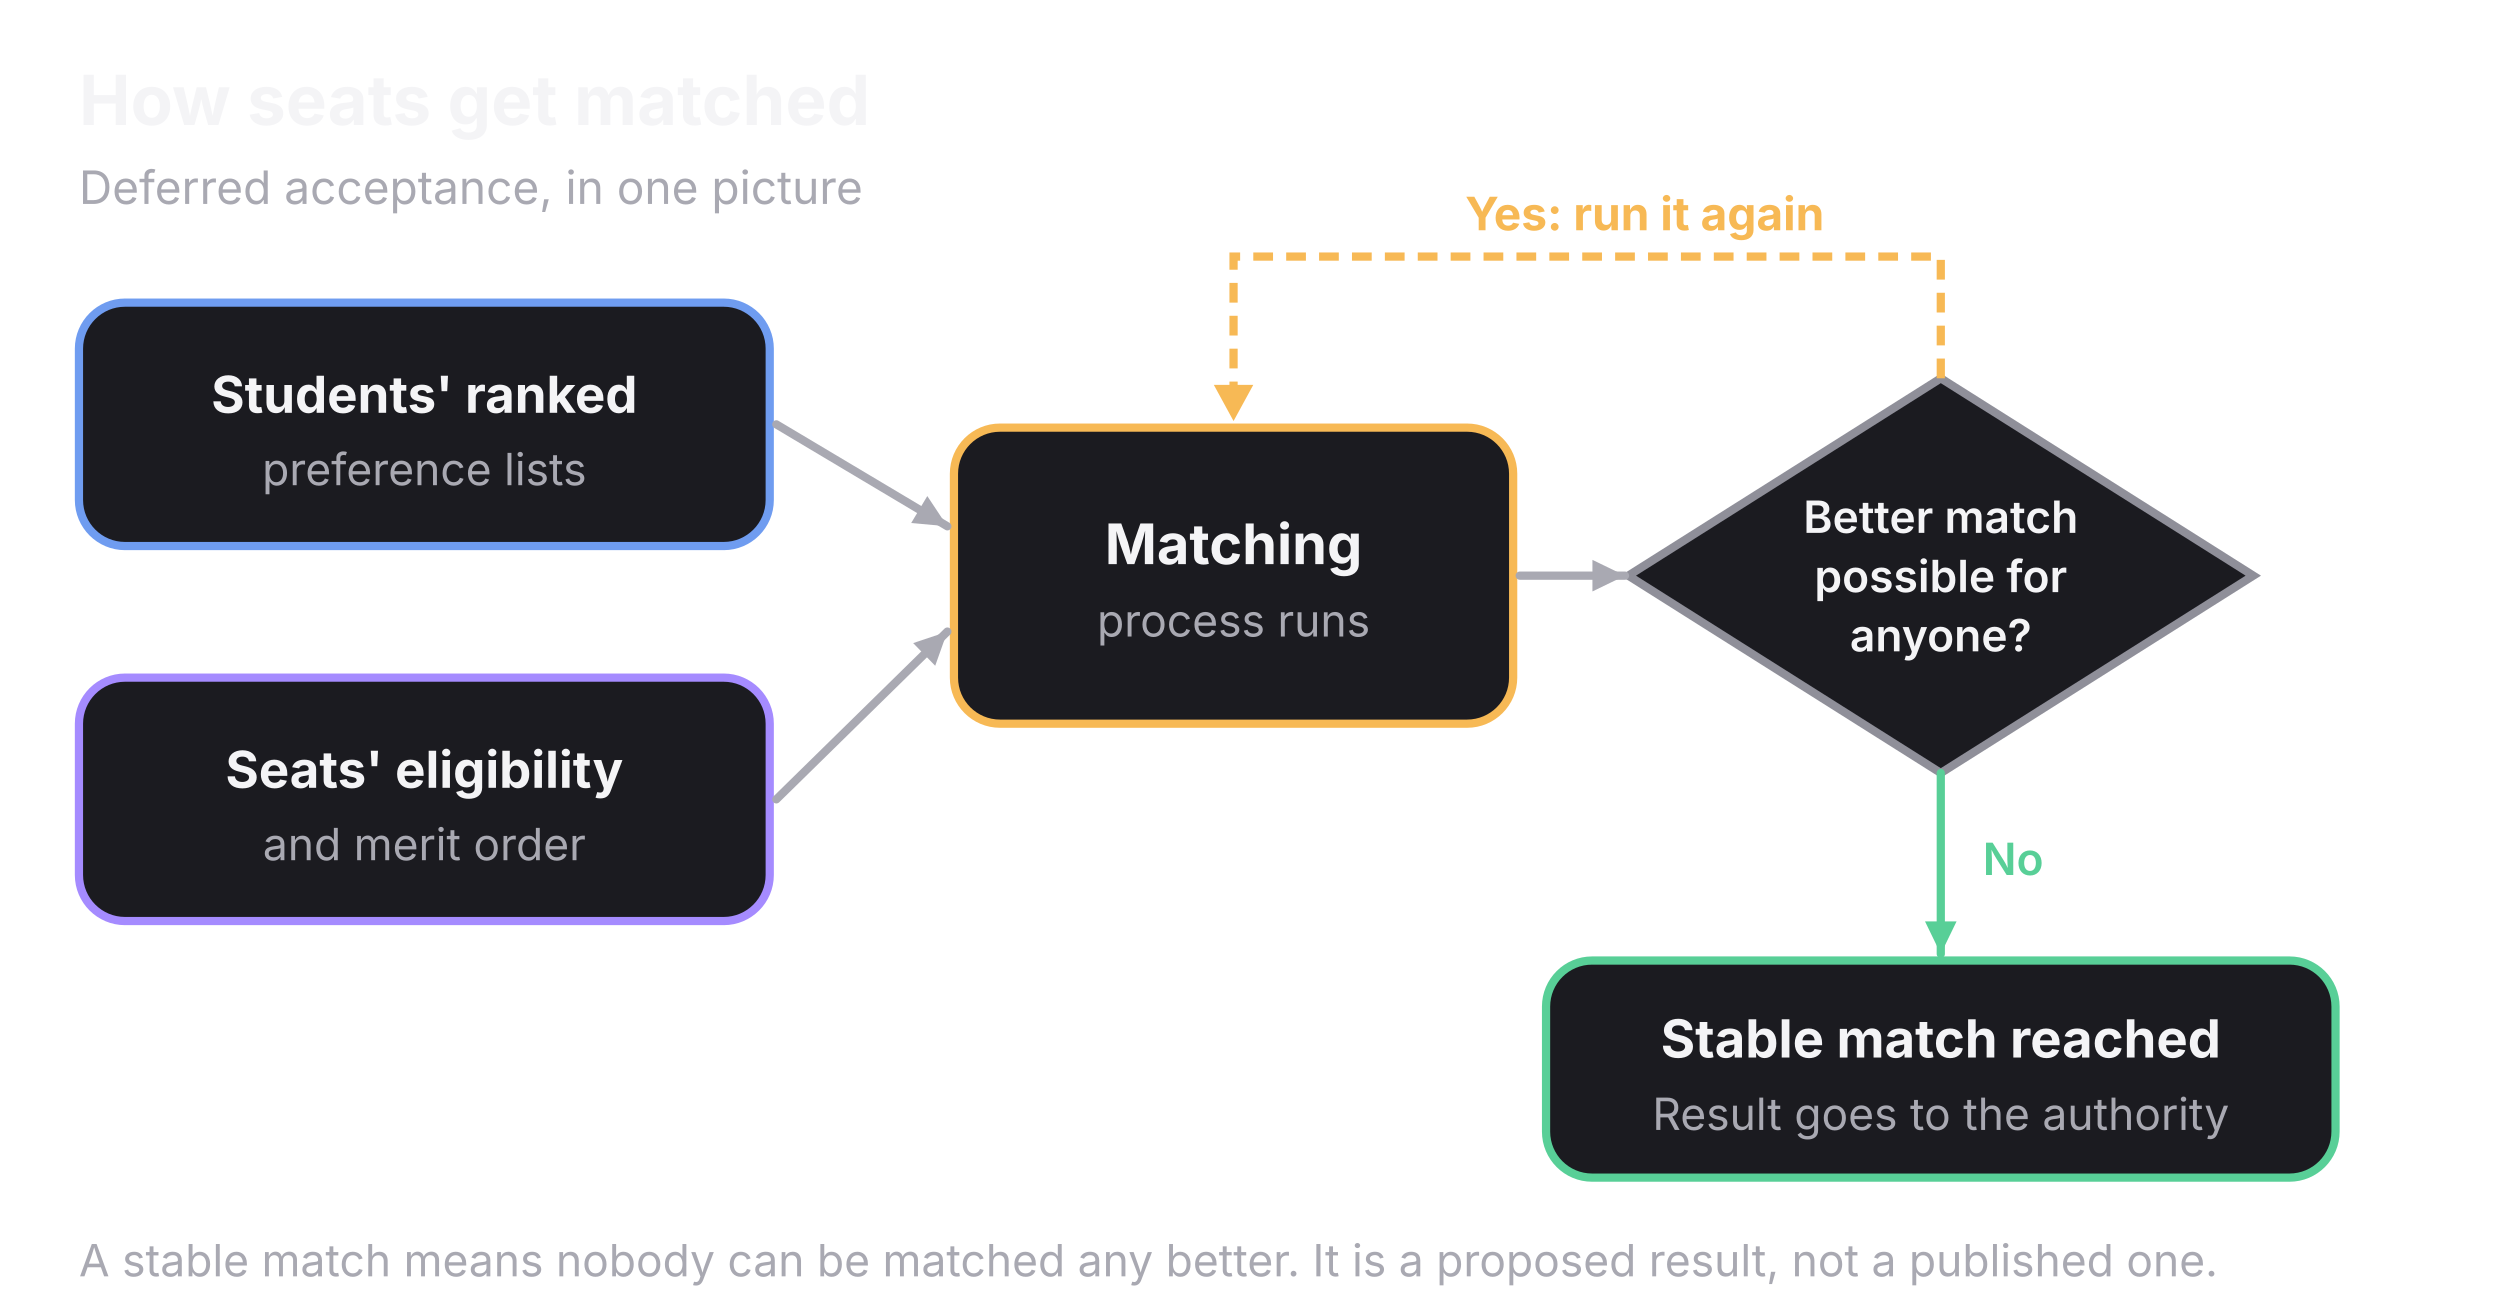
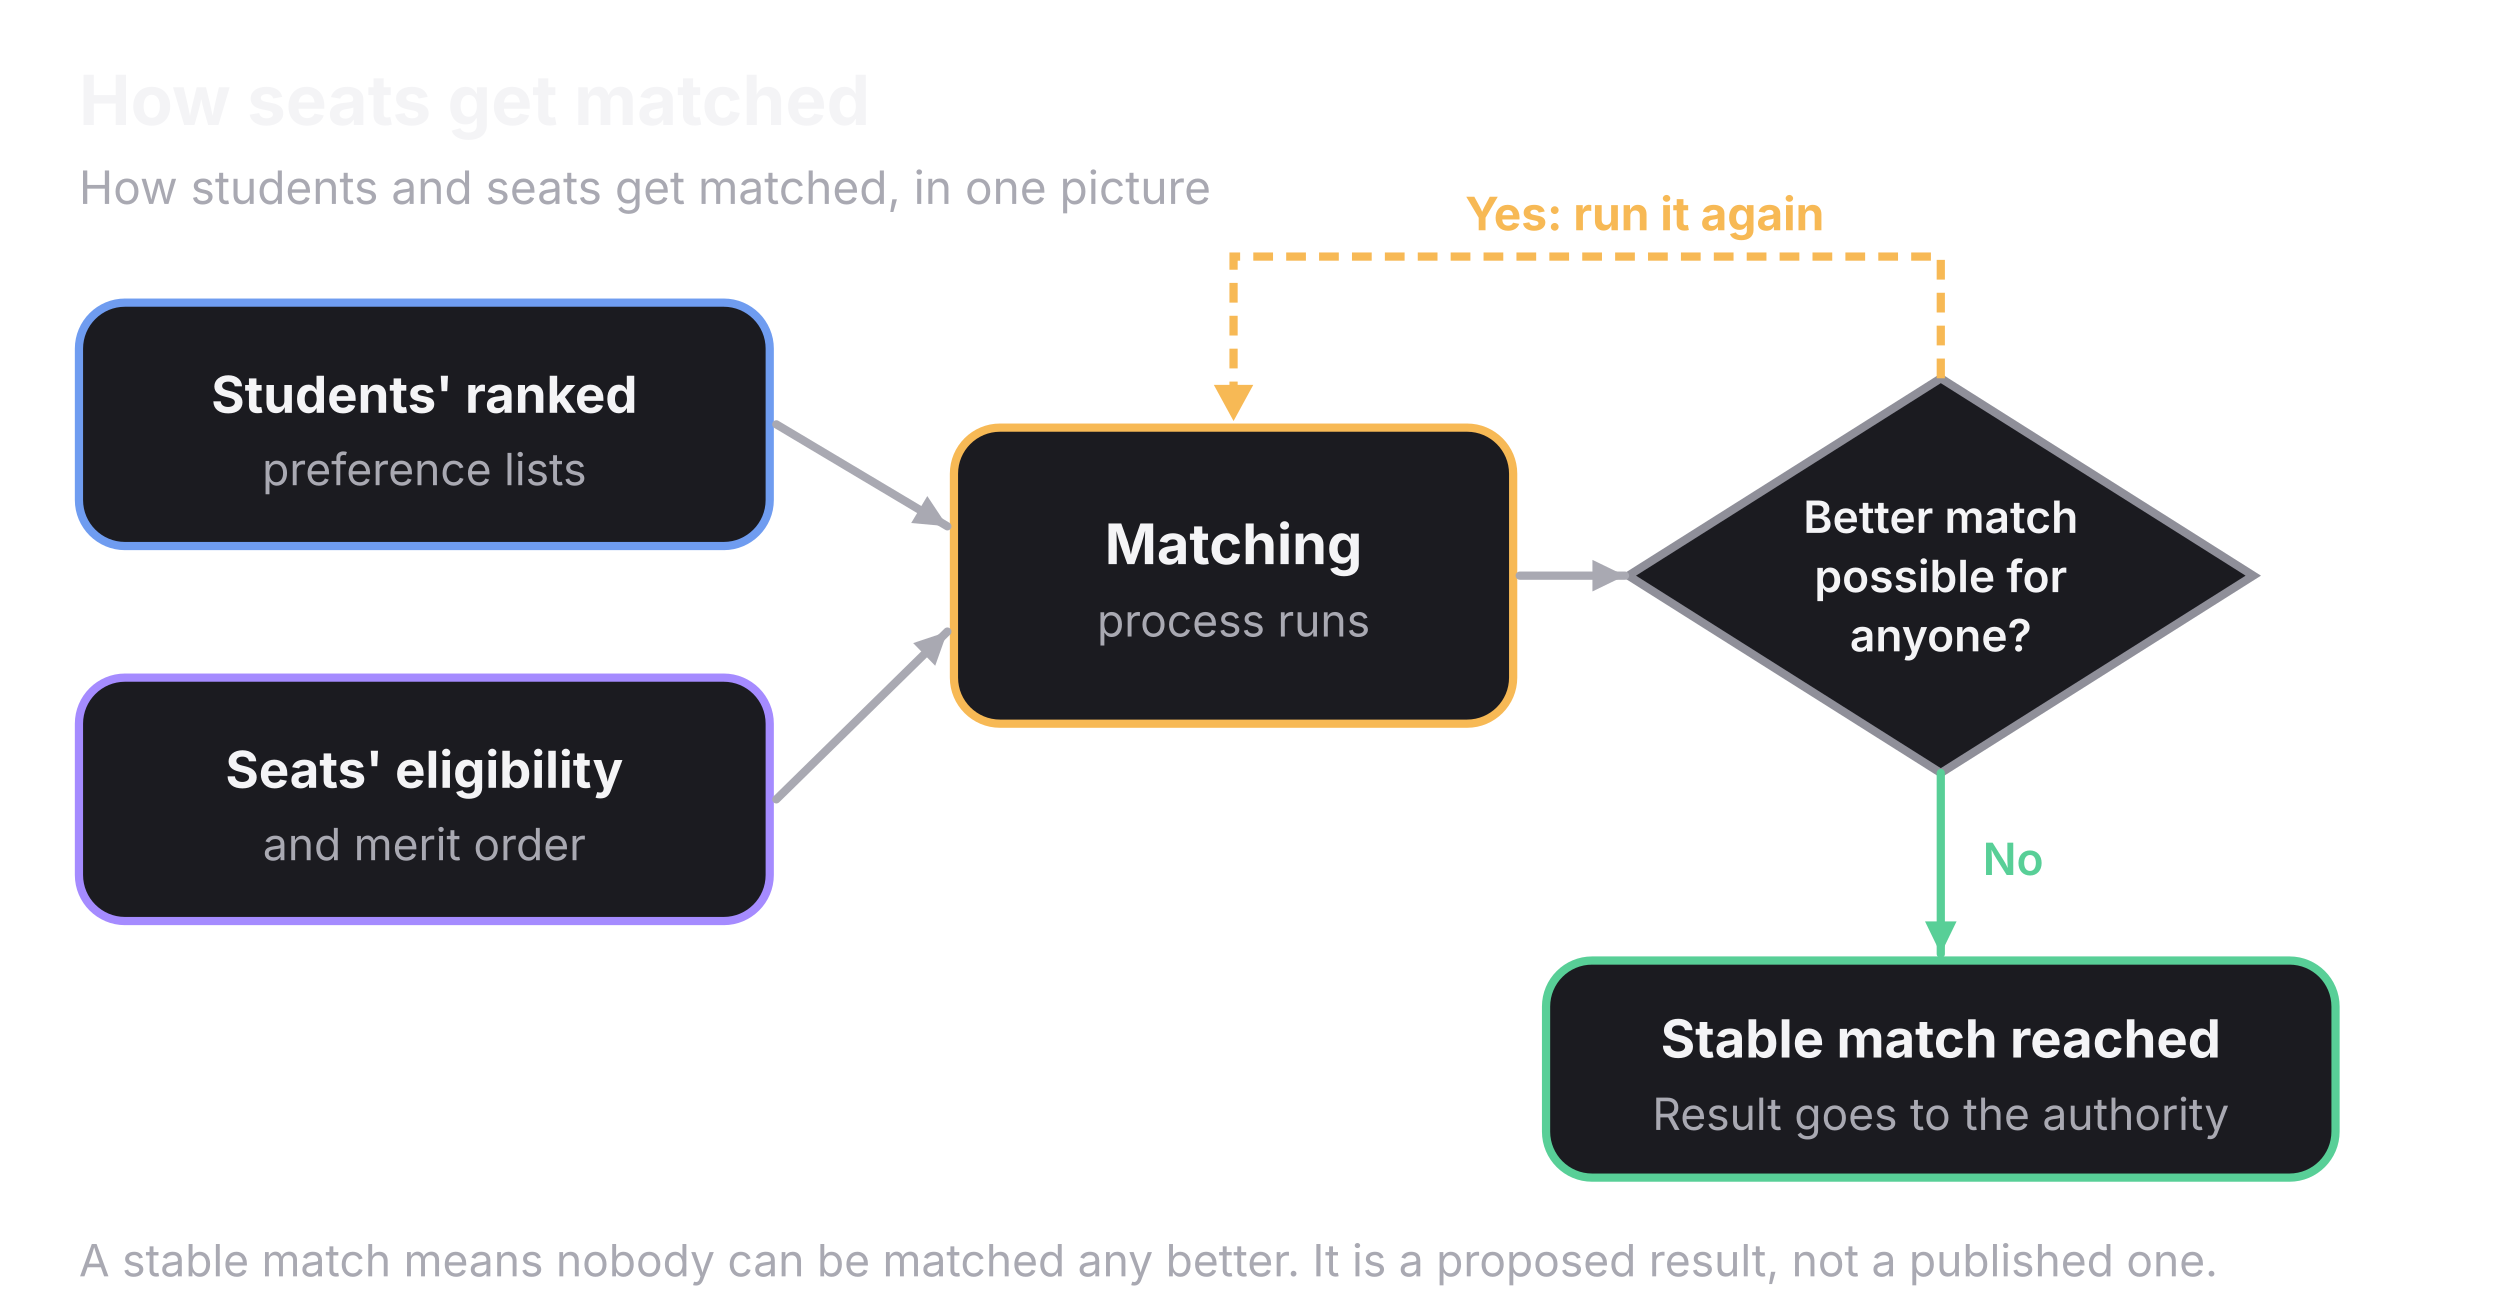
<svg xmlns="http://www.w3.org/2000/svg" viewBox="0 0 760 400" width="760" height="400" role="img" aria-labelledby="t d" font-family="Inter, -apple-system, 'Segoe UI', Roboto, Helvetica, Arial, sans-serif">
  <text x="24" y="38" font-size="21" font-weight="700" fill="#f4f4f6" text-anchor="start">How seats get matched</text>
-   <text x="24" y="62" font-size="14" font-weight="400" fill="#a9a9b2" text-anchor="start">Deferred acceptance, in one picture</text>
+   <text x="24" y="62" font-size="14" font-weight="400" fill="#a9a9b2" text-anchor="start">How students and seats get matched, in one picture</text>
  <rect x="24" y="92" width="210" height="74" rx="14" fill="#1b1b20" stroke="#6f9cf0" stroke-width="2.5" />
  <text x="129.0" y="125.5" font-size="15.5" font-weight="700" fill="#f4f4f6" text-anchor="middle">Students' ranked</text>
  <text x="129.0" y="147.5" font-size="13.5" font-weight="400" fill="#a9a9b2" text-anchor="middle">preference lists</text>
  <rect x="24" y="206" width="210" height="74" rx="14" fill="#1b1b20" stroke="#a58bff" stroke-width="2.5" />
  <text x="129.0" y="239.5" font-size="15.5" font-weight="700" fill="#f4f4f6" text-anchor="middle">Seats' eligibility</text>
  <text x="129.0" y="261.5" font-size="13.5" font-weight="400" fill="#a9a9b2" text-anchor="middle">and merit order</text>
  <rect x="290" y="130" width="170" height="90" rx="14" fill="#1b1b20" stroke="#f7b955" stroke-width="2.5" />
  <text x="375.0" y="171.5" font-size="17" font-weight="700" fill="#f4f4f6" text-anchor="middle">Matching</text>
  <text x="375.0" y="193.5" font-size="13.5" font-weight="400" fill="#a9a9b2" text-anchor="middle">process runs</text>
  <line x1="236" y1="129" x2="288" y2="160" stroke="#a9a9b2" stroke-width="2.5" stroke-linecap="round" />
  <path d="M288.0,160.0 L277.0,159.0 L281.9,150.8 Z" fill="#a9a9b2" />
  <line x1="236" y1="243" x2="288" y2="192" stroke="#a9a9b2" stroke-width="2.5" stroke-linecap="round" />
  <path d="M288.0,192.0 L284.3,202.4 L277.6,195.5 Z" fill="#a9a9b2" />
  <path d="M590,115.0 L685.0,175 L590,235.0 L495.0,175 Z" fill="#1b1b20" stroke="#8f8f99" stroke-width="2.5" />
  <text x="590" y="162" font-size="13.5" font-weight="600" fill="#f4f4f6" text-anchor="middle">Better match</text>
  <text x="590" y="180" font-size="13.5" font-weight="600" fill="#f4f4f6" text-anchor="middle">possible for</text>
  <text x="590" y="198" font-size="13.5" font-weight="600" fill="#f4f4f6" text-anchor="middle">anyone?</text>
  <line x1="462" y1="175" x2="494" y2="175" stroke="#a9a9b2" stroke-width="2.5" stroke-linecap="round" />
  <path d="M494.0,175.0 L484.1,179.8 L484.1,170.2 Z" fill="#a9a9b2" />
  <path d="M590,115 L590,78 L375,78 L375,126" fill="none" stroke="#f7b955" stroke-width="2.5" stroke-dasharray="6 4" />
  <path d="M375,128 l-6,-11 l12,0 z" fill="#f7b955" />
  <text x="500" y="70" font-size="14" font-weight="700" fill="#f7b955" text-anchor="middle">Yes: run it again</text>
  <line x1="590" y1="235" x2="590" y2="290" stroke="#58cf97" stroke-width="2.5" stroke-linecap="round" />
  <path d="M590.0,290.0 L585.2,280.1 L594.8,280.1 Z" fill="#58cf97" />
  <text x="612" y="266" font-size="13.5" font-weight="600" fill="#58cf97" text-anchor="middle">No</text>
  <rect x="470" y="292" width="240" height="66" rx="14" fill="#1b1b20" stroke="#58cf97" stroke-width="2.5" />
  <text x="590.0" y="321.5" font-size="16" font-weight="700" fill="#f4f4f6" text-anchor="middle">Stable match reached</text>
  <text x="590.0" y="343.5" font-size="13.5" font-weight="400" fill="#a9a9b2" text-anchor="middle">Result goes to the authority</text>
  <text x="24" y="388" font-size="13.5" font-weight="400" fill="#a9a9b2" text-anchor="start">A stable match means nobody can be matched any better. It is a proposed result, not a published one.</text>
</svg>
